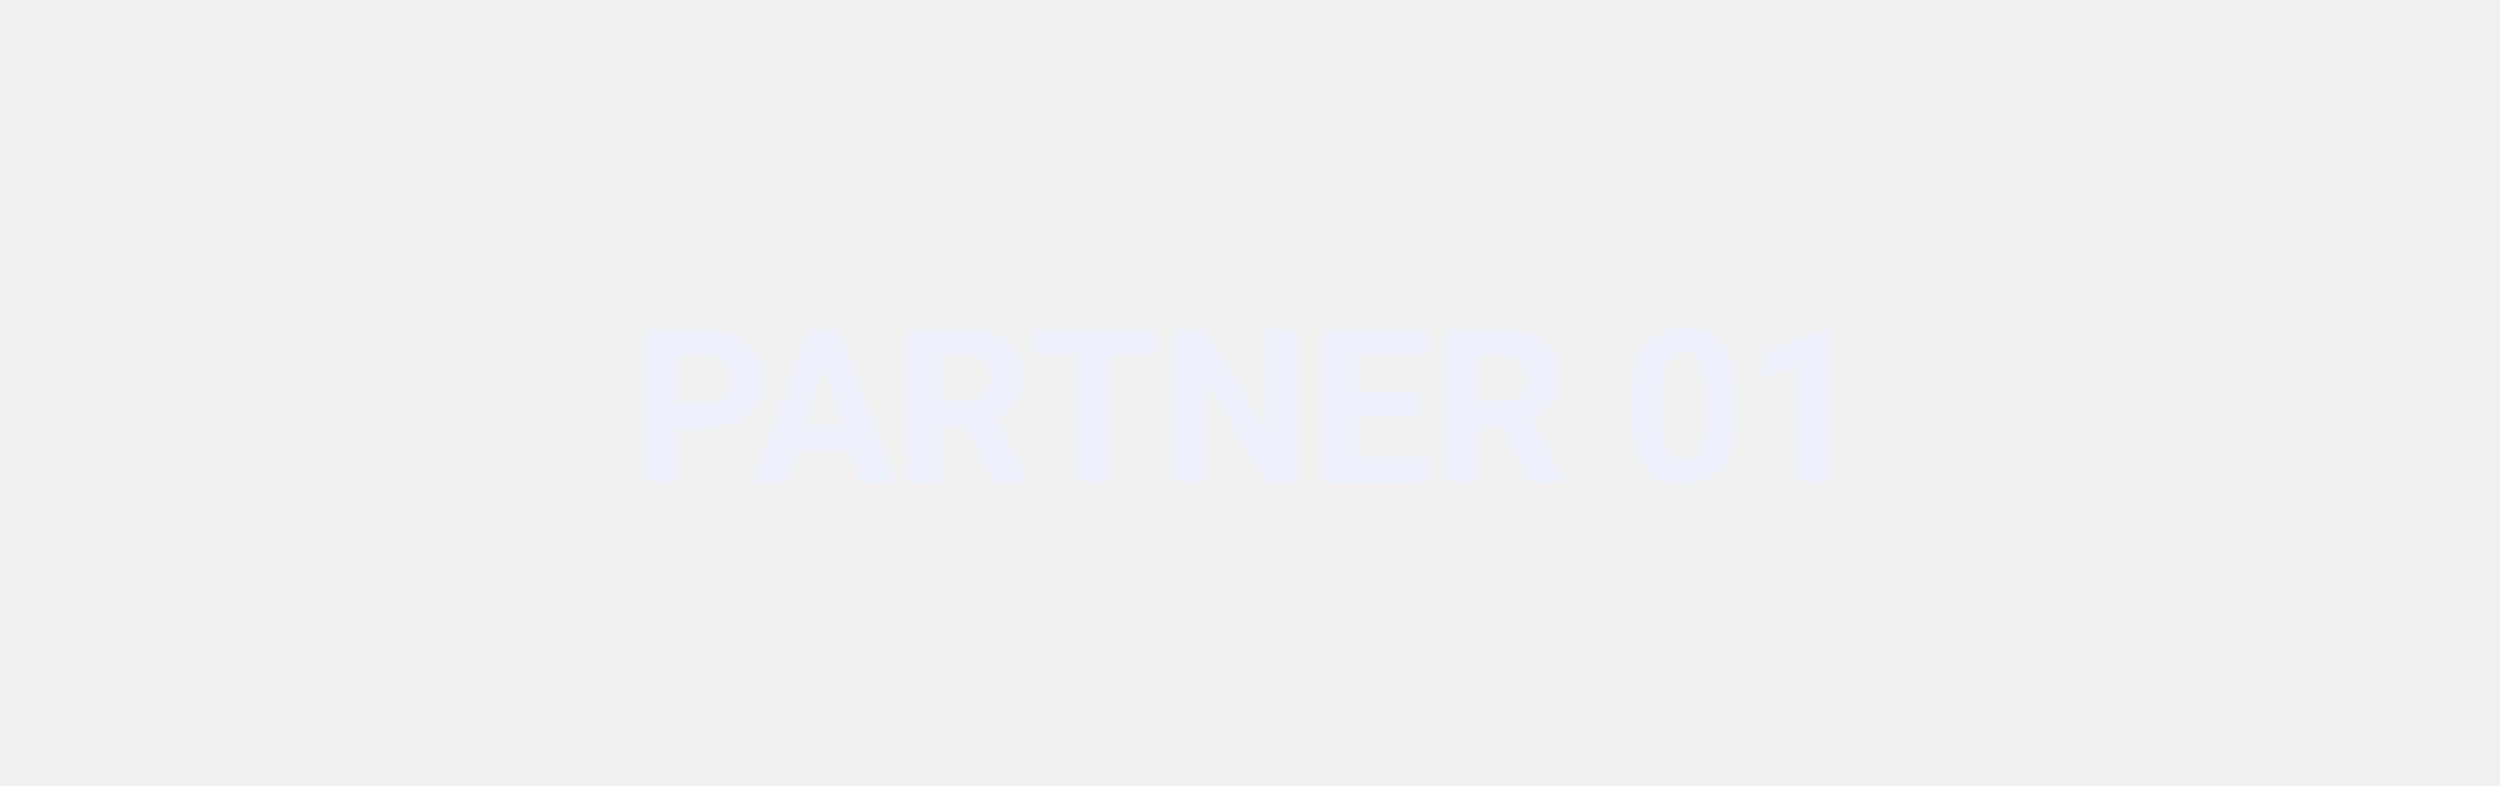
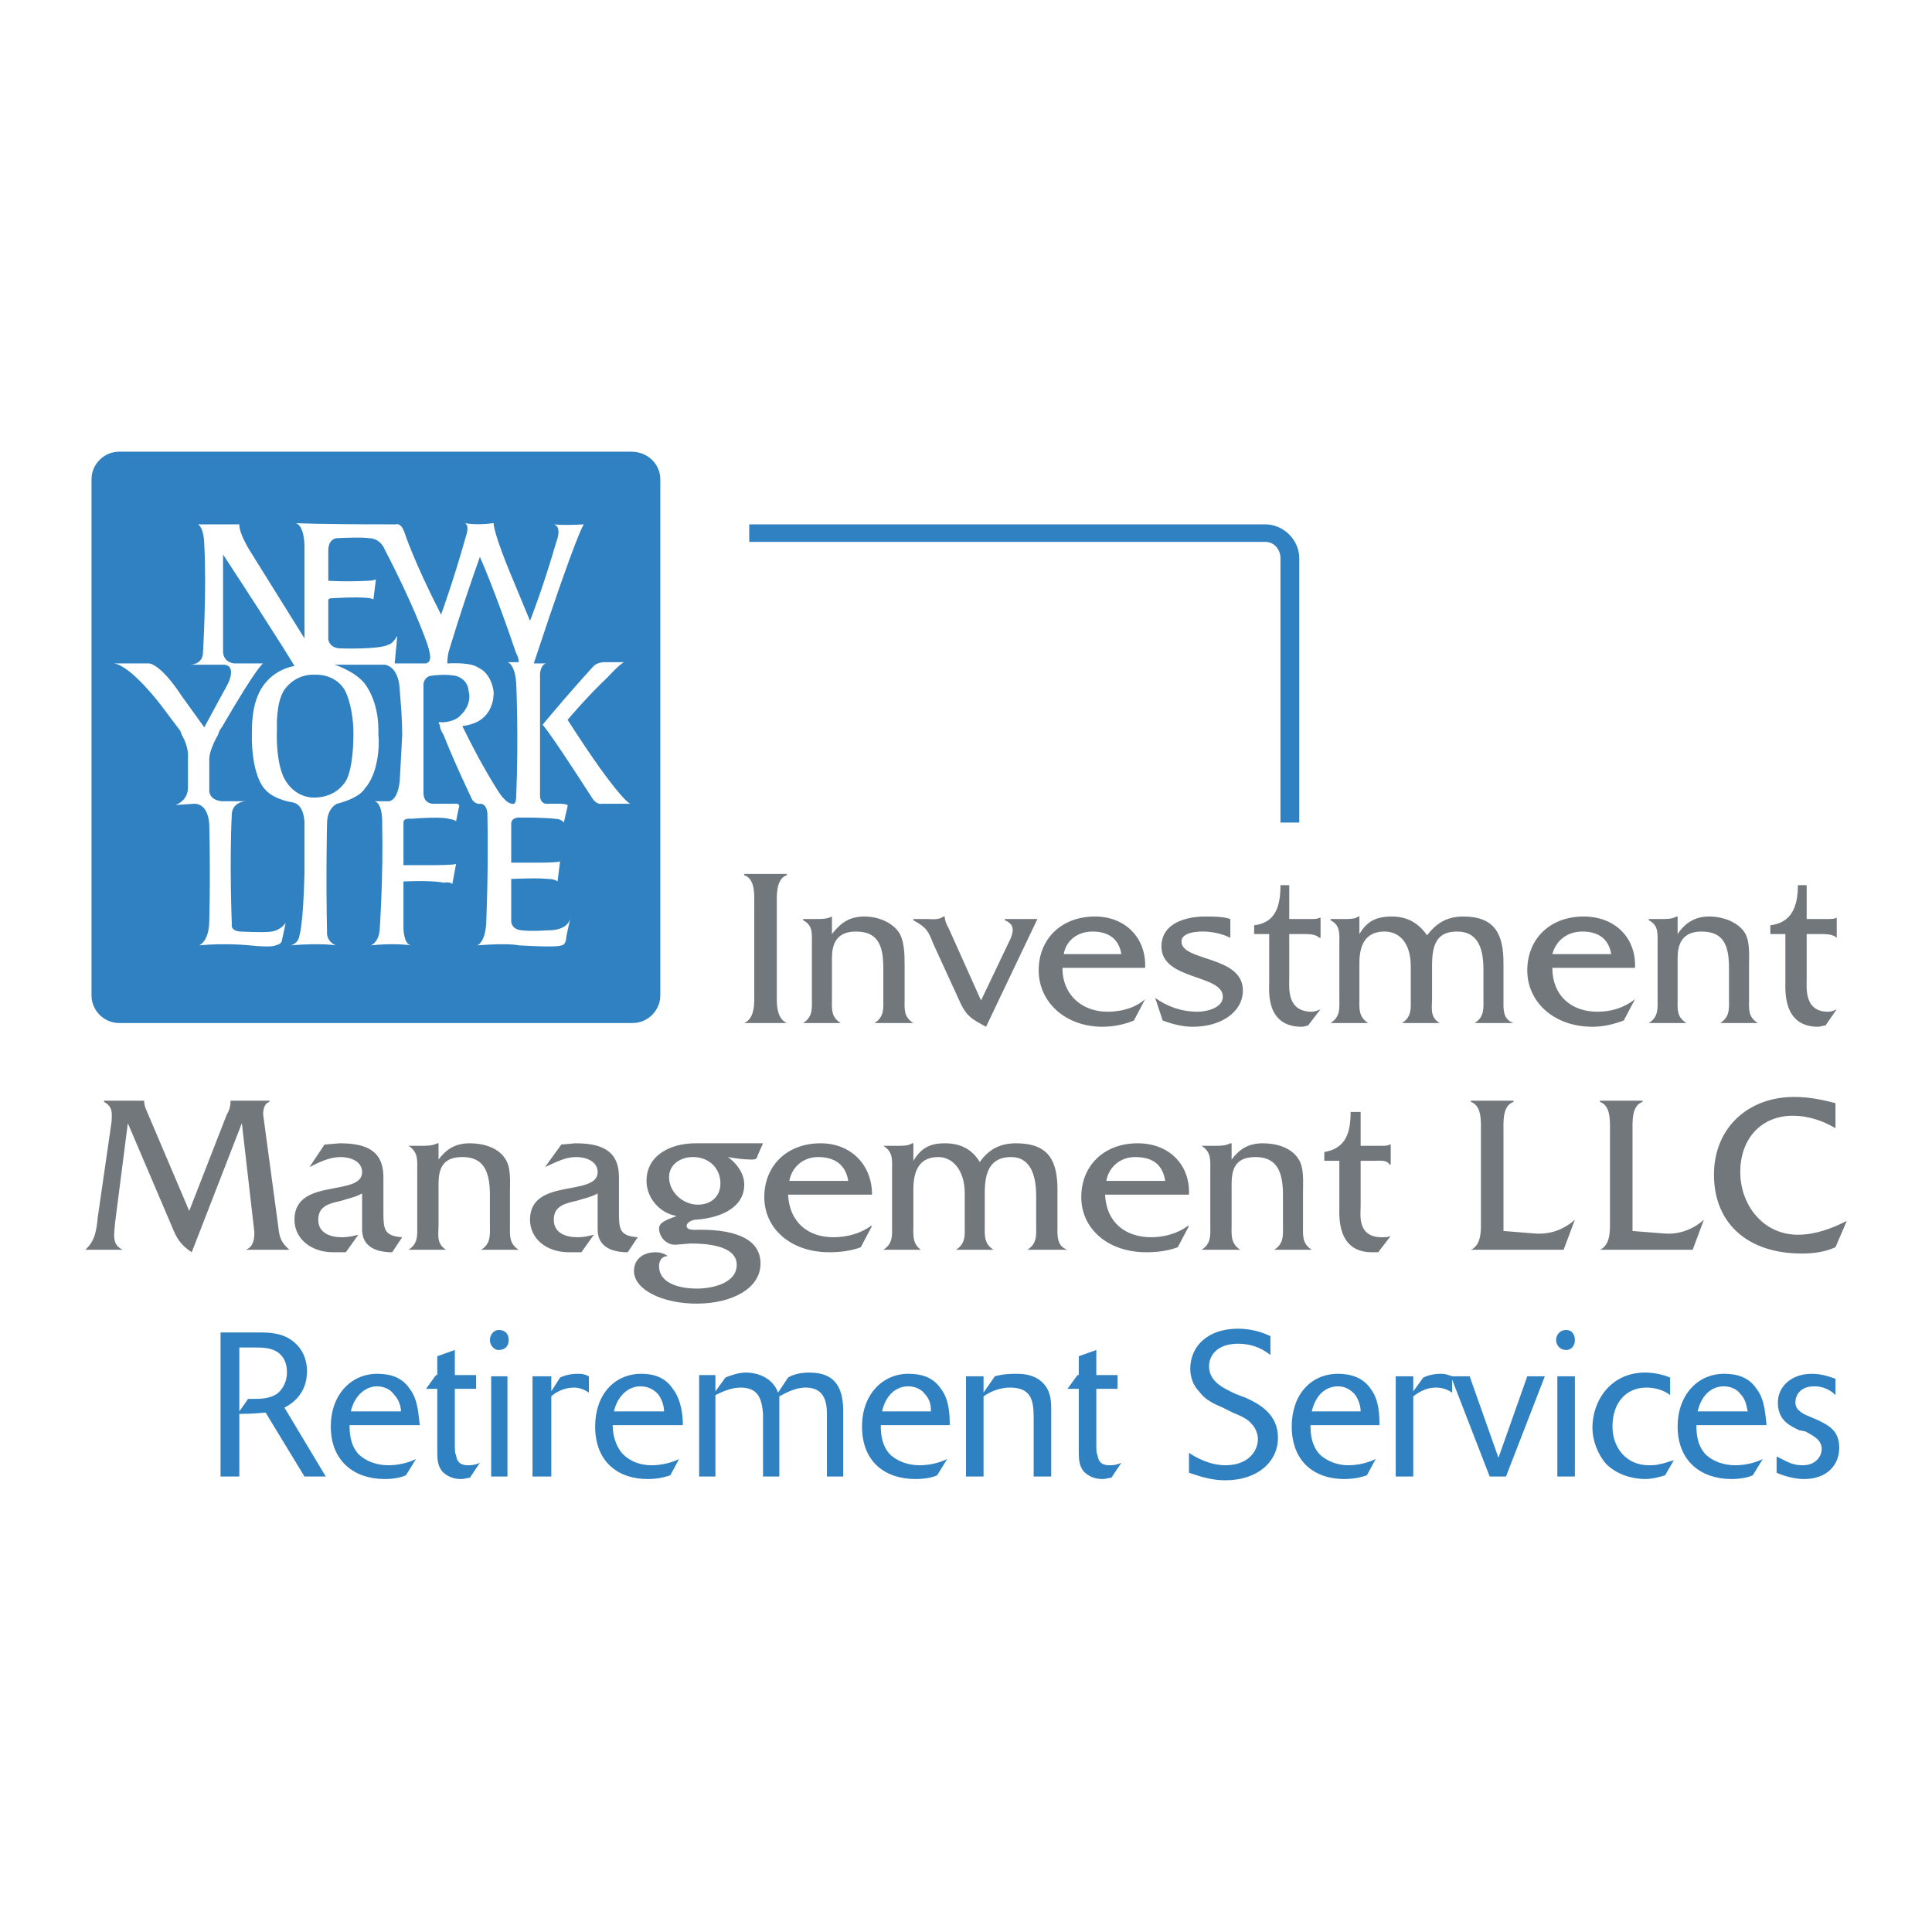
- <svg xmlns="http://www.w3.org/2000/svg" width="140" height="44" viewBox="0 0 140 44" role="img" aria-label="Partner placeholder">
-   <rect x="1" y="1" width="138" height="42" rx="12" fill="none" stroke="#eaf0ff" stroke-opacity="0.16" />
-   <text x="70" y="27" text-anchor="middle" font-family="system-ui, -apple-system, Segoe UI, Roboto, Arial" font-size="12" fill="#eaf0ff" fill-opacity="0.72" font-weight="700">PARTNER 01</text>
+ <svg xmlns="http://www.w3.org/2000/svg" width="2500" height="2500" viewBox="0 0 192.756 192.756">
+   <g fill-rule="evenodd" clip-rule="evenodd">
+     <path fill="#fff" d="M0 0h192.756v192.756H0V0z" />
+     <path d="M75.253 90.441c0-1.125.125-2.75-1-3.125v-.125h4.25v.125c-1.125.375-1 2.125-1 3.125v8.5c0 1-.125 2.625 1 3.125h-4.25c1.125-.5 1-2.125 1-3.125v-8.5zM81.503 91.691c.5 0 1 0 1.5-.25v1.75c.875-1.125 1.75-1.75 3.25-1.75 1.25 0 2.625.5 3.375 1.5.625.875.625 2.375.625 3.376v3.25c0 1.125-.125 1.875.875 2.5h-3.875c1-.625.875-1.5.875-2.5v-3.001c0-2.375-.625-3.625-2.75-3.625-2 0-2.375 1.375-2.375 2.625v4c0 1.125-.125 1.875.875 2.5h-3.75c1-.625.875-1.5.875-2.5v-5.375c0-1 .125-1.875-.875-2.375v-.125h1.375zM92.378 91.691c.625 0 1.25.125 1.75-.25h.125c0 .25.125.75.375 1.125l3.251 7.25 2.625-5.501c.5-1 1-2-.25-2.5v-.125h3.25l-5.125 10.75c-1.375-.75-1.876-1-2.501-2.25l-2.75-6c-.5-1.25-.625-1.625-2-2.375v-.125h1.25v.001zM106.127 95.191c.25-1.375 1.377-2.25 2.877-2.25 1.623 0 2.625.75 2.875 2.25h-5.752zm8.125 1.374c.125-3-1.998-5.125-4.998-5.125-3.375 0-5.625 2.25-5.625 5.375s2.623 5.625 6.373 5.625c1.125 0 2.252-.25 3.127-.625l1.123-2.125c-.998.875-2.373 1.25-3.75 1.25-2.498 0-4.5-1.625-4.5-4.376h8.25v.001zM122.752 93.565c-.75-.375-1.748-.625-2.75-.625-.75 0-2.125.125-2.125 1 0 2 6.125 1.375 6.125 4.876 0 2.125-2.125 3.625-5 3.625-1 0-1.998-.25-3-.625l-.75-2.25c1.252.875 2.625 1.375 4.25 1.375.875 0 2.5-.375 2.5-1.5 0-2.25-6.125-1.625-6.125-5 0-2.375 2.5-3 4.375-3 .877 0 1.75 0 2.5.25v1.874zM128.627 97.691c0 .875-.25 3.25 2.25 3.25.25 0 .625-.125.875-.25l-1.25 1.625c-.125 0-.375.125-.625.125-3.625 0-3.25-3.625-3.25-4.5V93.19h-1.5v-.875c2.125-.25 2.625-1.875 2.625-4h.875v3.375h2.125c.375 0 .75 0 .875-.125h.125v2h-.125c-.375-.375-1-.375-1.625-.375h-1.375v4.501zM134.127 91.691c.5 0 1.125 0 1.375-.25h.125v1.75c.75-1.25 1.625-1.75 3.25-1.75 1.5 0 2.625.625 3.5 1.875.875-1.125 1.875-1.875 3.625-1.875 3.125 0 4 1.75 4 4.625v3.5c0 1-.125 2.125 1 2.5h-3.875c1-.625.875-1.5.875-2.5v-2.875c0-2.376-.75-3.751-2.625-3.751-2 0-2.5 1.25-2.5 3.376v3.25c0 1-.25 1.875.75 2.5h-3.75c1-.625.875-1.5.875-2.5V96.44c0-2.375-1.125-3.5-2.625-3.5-1.625 0-2.5 1-2.5 3.126v3.5c0 1-.125 1.875.875 2.5h-3.75c1-.625.875-1.5.875-2.5v-5.375c0-1 .125-1.875-.875-2.375v-.125h1.375zM154.877 95.191c.375-1.375 1.5-2.25 3-2.25 1.625 0 2.625.75 2.875 2.25h-5.875zm8.25 1.374c.125-3-2-5.125-5.125-5.125-3.375 0-5.625 2.25-5.625 5.375s2.625 5.625 6.5 5.625c1.125 0 2.125-.25 3.125-.625l1.125-2.125c-1.125.875-2.375 1.25-3.75 1.25-2.625 0-4.5-1.625-4.5-4.376h8.25v.001zM165.752 91.691c.5 0 1.125 0 1.5-.25h.125v1.75c.75-1.125 1.75-1.75 3.125-1.75s2.75.5 3.5 1.5c.625.875.5 2.375.5 3.376v3.25c0 1.125-.125 1.875.875 2.5h-3.75c1-.625.875-1.5.875-2.5v-3.001c0-2.375-.625-3.625-2.75-3.625-2 0-2.375 1.375-2.375 2.625v4c0 1.125-.125 1.875.875 2.5h-3.75c1-.625.875-1.5.875-2.5v-5.375c0-1 .125-1.875-.875-2.375v-.125h1.25zM180.252 97.691c0 .875-.25 3.25 2.125 3.25.375 0 .625-.125.875-.25l-1.125 1.625c-.25 0-.5.125-.75.125-3.5 0-3.25-3.625-3.25-4.5V93.19h-1.5v-.875c2.125-.25 2.75-1.875 2.75-4h.875v3.375h2.125c.25 0 .625 0 .875-.125v2c-.375-.375-1.125-.375-1.625-.375h-1.375v4.501zM22.629 111.191c.25-.375.375-.875.375-1.375h3.875v.125c-.5.125-.625.75-.625 1.25l1.5 11.125c.125 1.123.25 1.623 1.125 2.373h-4.375c.75-.25.875-1 .875-1.748l-1.25-10.877-5 12.875c-1.125-.75-1.5-1.375-2-2.623l-4.375-10.252-1.25 9.752c-.125 1.373-.375 2.373.75 2.873h-3.75c1-.875 1.125-1.998 1.25-3.25l1.375-9.5c0-.623.25-1.498-.75-1.998v-.125h4c0 .375.125.75.25 1l4.25 9.998 3.75-9.623zM39.128 124.939c-1.5 0-3-.5-3-2.248v-3.625c-.625.373-1.375.498-2.125.748-1.125.25-2.25.5-2.25 1.875s1.25 1.75 2.375 1.75c.625 0 1.125-.125 1.625-.25l-1.25 1.75h-1.25c-2.25 0-3.875-1.375-3.875-3.25 0-4.248 6.75-2.25 6.75-4.75 0-1.125-1.25-1.5-2.125-1.5-1.125 0-2.125.5-3.125 1l1.5-2.248 1.5-.125c2.5 0 4.375.625 4.375 3.375v3.373c0 1.752 0 2.5 1.875 2.625l-1 1.5zM42.128 114.316c.5 0 1 0 1.5-.25h.125v1.623c.75-.998 1.625-1.623 3.125-1.623 1.25 0 2.75.375 3.5 1.498.625.875.5 2.252.5 3.377v3.25c0 .998-.125 1.873.875 2.498h-3.75c1-.625.875-1.5.875-2.498v-3c0-2.502-.75-3.752-2.75-3.752-2.125 0-2.375 1.375-2.375 2.752v4c0 .998-.25 1.873.75 2.498h-3.75c1-.625.875-1.5.875-2.498v-5.377c0-1 .125-1.873-.875-2.498h1.375zM62.628 124.939c-1.5 0-3-.5-3-2.248v-3.625c-.625.373-1.375.498-2.125.748-1.125.25-2.25.5-2.25 1.875s1.25 1.75 2.375 1.75c.625 0 1.125-.125 1.625-.25l-1.25 1.75h-1.25c-2.25 0-3.875-1.375-3.875-3.25 0-4.248 6.75-2.25 6.75-4.75 0-1.125-1.25-1.5-2.125-1.5-1.125 0-2 .5-3.125 1l1.625-2.248 1.375-.125c2.5 0 4.375.625 4.375 3.375v3.373c0 1.752 0 2.5 1.875 2.625l-1 1.5z" fill="#72777c" />
+     <path d="M66.753 117.441c0-1.252 1.125-2.002 2.375-2.002 1.625 0 2.75 1.125 2.75 2.627 0 1.248-.875 2.123-2.25 2.123-1.5 0-2.875-1.248-2.875-2.748zm2.625-3.375c-2.375 0-4.875 1.125-4.875 3.75 0 1.748 1.375 3.248 3 3.498-.5.25-1.75.502-1.75 1.252 0 .748.625 1.623 1.625 1.623l1.5-.125c1.375 0 4.625.125 4.625 2.125 0 1.875-2.5 2.375-4 2.375-1.375 0-3.75-.375-3.75-2.248 0-.627.375-1.002.875-1.002a2.112 2.112 0 0 0-1.25-.375c-1.125 0-2.125.625-2.125 1.875 0 1.875 2.875 3.25 6.25 3.25 3.5 0 6.375-1.5 6.375-4 0-2.25-2.125-3.373-6-3.373-.375 0-1.375.125-1.375-.375 0-.375.625-.627.875-.627 2.125-.125 4.875-1 4.875-3.498 0-1.127-.75-2.127-1.625-2.752.75.125 1.5.25 2.375.25.5 0 .5-.125.625-.498l.5-1.125h-6.75zM78.753 117.816c.25-1.377 1.375-2.377 2.875-2.377 1.625 0 2.75.75 3 2.377h-5.875zm8.25 1.375c0-3.002-2.125-5.125-5.125-5.125-3.375 0-5.625 2.248-5.625 5.373 0 3.127 2.625 5.5 6.5 5.5 1 0 2.125-.125 3.125-.5l1.125-2.123h-.125c-1 .748-2.375 1.123-3.75 1.123-2.5 0-4.375-1.498-4.5-4.248h8.375zM89.628 114.316c.5 0 1 0 1.375-.25h.125v1.748c.75-1.248 1.625-1.748 3.125-1.748 1.625 0 2.75.625 3.5 1.873.875-1.248 2-1.873 3.625-1.873 3.25 0 4.125 1.748 4.125 4.625v3.5c0 .998-.125 2.123.998 2.498h-4c1.002-.625.877-1.5.877-2.498v-2.877c0-2.375-.75-3.875-2.5-3.875-2 0-2.627 1.375-2.627 3.502v3.25c0 .998-.123 1.873.877 2.498h-3.751c1-.625.875-1.5.875-2.498v-3.125c0-2.377-1.25-3.627-2.625-3.627-1.75 0-2.5 1.125-2.5 3.252v3.5c0 .998-.125 1.873.75 2.498h-3.75c1-.625.875-1.5.875-2.498v-5.377c0-1.125.125-1.873-.875-2.498h1.501zM110.377 117.816c.25-1.377 1.375-2.377 2.877-2.377 1.748 0 2.748.75 2.998 2.377h-5.875zm8.25 1.375c.125-3.002-1.998-5.125-5.123-5.125-3.377 0-5.625 2.248-5.625 5.373 0 3.127 2.623 5.5 6.498 5.5 1 0 2.127-.125 3.125-.5l1.125-2.123h-.125c-1 .748-2.373 1.123-3.625 1.123-2.623 0-4.5-1.498-4.625-4.248h8.375zM121.252 114.316c.5 0 1 0 1.5-.25h.125v1.623c.75-.998 1.625-1.623 3.125-1.623 1.25 0 2.75.375 3.5 1.498.625.875.5 2.252.5 3.377v3.25c0 .998-.125 1.873.875 2.498h-3.75c1-.625.875-1.5.875-2.498v-3c0-2.502-.75-3.752-2.75-3.752-2.125 0-2.375 1.375-2.375 2.752v4c0 .998-.125 1.873.875 2.498h-3.875c1.002-.625.875-1.5.875-2.498v-5.377c0-1 .127-1.873-.875-2.498h1.375zM135.752 120.314c0 .875-.375 3.125 2.125 3.125.25 0 .625 0 .875-.125l-1.25 1.625h-.625c-3.5 0-3.25-3.625-3.25-4.5v-4.625h-1.5v-.873c2.125-.375 2.625-1.875 2.625-4h1v3.375h2.125c.25 0 .625 0 .75-.125h.125v1.998h-.125c-.25-.5-1-.375-1.625-.375h-1.25v4.5zM153.127 123.064c1.5.125 2.875-.373 4-1.375l-1.125 3h-9.25c1.125-.5 1-2.123 1-3.125v-8.498c0-1.127.125-2.75-1-3.125v-.125h4.25v.125c-1.125.375-1 1.998-1 3.125v9.75l3.125.248zM166.002 123.064c1.5.125 2.875-.373 4-1.375l-1.125 3h-9.25c1.125-.5 1-2.123 1-3.125v-8.498c0-1.127.125-2.75-1-3.125v-.125h4.25v.125c-1.125.375-1 1.998-1 3.125v9.75l3.125.248zM183.127 112.564c-1.25-.75-2.75-1.248-4.25-1.248-3.125 0-5.25 2.25-5.25 5.623 0 3.25 2.25 6.25 5.75 6.25 1.75 0 3.375-.623 4.875-1.373l-1.125 2.623c-1.125.5-2.25.625-3.375.625-5.375 0-8.75-2.998-8.75-7.875 0-4.625 3.375-7.748 8-7.748 1.375 0 2.75.25 4.125.625v2.498z" fill="#72777c" />
+     <path d="M23.879 134.439h1.25c1.125 0 1.875 0 2.625.5.625.5.875 1.125.875 2 0 1-.5 1.75-1 2.125-.75.5-1.75.5-2.125.5h-.75l-.875 1.25v-6.375zm4.5 6c.75-.375 2.25-1.375 2.25-3.625 0-1.25-.5-2.25-1.25-2.875-1.125-1-2.625-1-3.5-1h-3.875v14.375h1.875v-6.25c1.625 0 2.25-.125 2.625-.125l3.875 6.375h2.125l-4.125-6.875zM35.003 140.814c.375-1.625 1.5-2.5 2.625-2.5.75 0 1.375.375 1.625.75.625.625.75 1.375.75 1.75h-5zm6.5 4.75c-.5.25-1.5.625-2.75.625-1.125 0-2.25-.375-3-1.125-.875-1-.875-2.25-.875-2.875h7c-.125-.875-.125-2.5-1-3.625-.75-1.125-1.875-1.5-3.25-1.5-2.625 0-4.625 2.125-4.625 5.25 0 3.5 2.375 5.25 5.375 5.25 1.125 0 1.875-.25 2.125-.375l1-1.625zM46.878 147.439c-.25 0-.5.125-.875.125-.75 0-1.375-.25-1.875-.75-.5-.625-.5-1.25-.5-2.25v-6h-1.125l1-1.375h.125v-1.875l1.75-.625v2.5h2.125v1.375h-2.125v5.125c0 1.125 0 1.25.125 1.5.125 1 .875 1 1.25 1 .125 0 .625 0 1.125-.25l-1 1.5zM49.003 137.314h1.625v10h-1.625v-10zm1.75-3.625c0 .625-.375 1-1 1-.5 0-.875-.5-.875-1s.375-1 .875-1c.625 0 1 .375 1 1zM55.003 147.314h-1.875v-10h1.875v1.5l.875-1.375c.25-.125.875-.375 1.75-.375.625 0 .875.125 1.125.25v1.625c-.375-.25-.875-.5-1.5-.5-1 0-1.875.5-2.25.875v8zM61.253 140.814c.375-1.625 1.5-2.5 2.625-2.5.875 0 1.375.375 1.75.75.5.625.625 1.375.625 1.75h-5zm6.5 4.75c-.5.25-1.5.625-2.75.625-1.125 0-2.125-.375-2.875-1.125-.875-1-1-2.25-1-2.875h7c0-.875-.125-2.5-1-3.625-.75-1.125-1.875-1.5-3.125-1.5-2.75 0-4.625 2.125-4.625 5.25 0 3.5 2.25 5.25 5.25 5.25 1.125 0 1.875-.25 2.25-.375l.875-1.625zM69.753 137.189h1.625v1.625l1-1.375c.25-.125 1.25-.5 2-.5 1.375 0 2.75.625 3.25 2l1-1.5c.375-.25 1.125-.5 2.125-.5 2.75 0 3.375 1.75 3.375 3.875v6.5h-1.625v-6.25c0-1.375-.375-2.625-2.125-2.625-1.125 0-2.125.625-2.625.875v8h-1.625v-6.25c-.125-1.375-.375-2.625-2.25-2.625-.875 0-1.75.375-2.5.75v8.125h-1.625v-10.125zM88.003 140.814c.375-1.625 1.375-2.5 2.625-2.5.75 0 1.375.375 1.625.75.625.625.625 1.375.625 1.75h-4.875zm6.5 4.75c-.5.25-1.5.625-2.75.625-1.125 0-2.25-.375-3-1.125-.875-1-.875-2.25-.875-2.875h6.875c0-.875 0-2.5-.875-3.625-.75-1.125-1.875-1.5-3.25-1.5-2.625 0-4.625 2.125-4.625 5.25 0 3.5 2.25 5.25 5.375 5.25 1.125 0 1.875-.25 2.125-.375l1-1.625zM96.378 147.314v-10h1.751v1.625l1.125-1.625c.875-.25 1.75-.25 2.125-.25.5 0 1.625 0 2.5.75 1 .875 1 2 1 2.875v6.625h-1.75v-5.875c0-1.75-.25-3-2.375-3-.75 0-1.75.25-2.625.875v8h-1.751zM110.877 147.439c-.25 0-.5.125-.875.125-.748 0-1.373-.25-1.873-.75-.5-.625-.5-1.25-.5-2.25v-6h-1.127l1.002-1.375h.125v-1.875l1.75-.625v2.5h2.123v1.375h-2.123v5.125c0 1.125 0 1.25.125 1.5.125 1 .873 1 1.248 1 .125 0 .625 0 1.127-.25l-1.002 1.5zM118.627 144.939c.5.375 2 1.25 3.625 1.25 2.25 0 3.25-1.375 3.25-2.625 0-.5-.25-1.125-.625-1.5-.375-.5-1.25-.875-1.875-1.125l-1-.5c-.873-.375-1.75-.75-2.375-1.625-.625-.625-.875-1.5-.875-2.25 0-2.25 1.75-4 4.75-4 1.125 0 2.25.25 3.25.75v1.875c-.5-.375-1.5-1.125-3.25-1.125-2 0-2.875 1.125-2.875 2.25 0 1.625 1.625 2.25 2.625 2.75l1 .375c1.375.625 3.25 1.625 3.25 4s-2 4.25-5.25 4.25c-1.75 0-3.125-.625-3.625-.75v-2zM130.877 140.814c.375-1.625 1.375-2.5 2.625-2.5.75 0 1.25.375 1.625.75.5.625.625 1.375.625 1.75h-4.875zm6.375 4.75c-.5.25-1.5.625-2.75.625-1 0-2.125-.375-2.875-1.125-.875-1-.875-2.25-.875-2.875h6.875c0-.875 0-2.5-.875-3.625-.75-1.125-2-1.5-3.25-1.5-2.75 0-4.625 2.125-4.625 5.25 0 3.5 2.25 5.25 5.25 5.25 1.125 0 1.875-.25 2.25-.375l.875-1.625zM141.002 147.314h-1.75v-10h1.75v1.5l1-1.375c.25-.125.875-.375 1.75-.375.5 0 .75.125 1.125.25v1.625c-.375-.25-.875-.5-1.625-.5-1 0-1.75.5-2.25.875v8z" fill="#3081c1" />
+     <path fill="#3081c1" d="M150.252 147.314h-1.625l-3.875-10h1.875l2.875 8.125 2.875-8.125h1.75l-3.875 10zM155.377 137.314h1.75v10h-1.75v-10zm1.75-3.625c0 .625-.375 1-.875 1-.625 0-1-.5-1-1s.375-1 1-1c.5 0 .875.375.875 1zM166.127 147.189c-.375.125-1.25.375-2 .375-.875 0-2.625-.25-3.875-1.5-.875-1-1.375-2.375-1.375-3.625 0-2.75 1.875-5.5 5.25-5.5.625 0 1.625.125 2.5.5v1.75c-.625-.5-1.5-.75-2.375-.75-2 0-3.375 1.5-3.375 3.875 0 2.125 1.375 3.875 3.625 3.875.375 0 .75 0 1.125-.125.25 0 .875-.25 1.375-.375l-.875 1.5zM169.377 140.814c.375-1.625 1.375-2.5 2.625-2.5.75 0 1.375.375 1.625.75.625.625.625 1.375.75 1.75h-5zm6.5 4.75c-.5.25-1.5.625-2.75.625-1.125 0-2.25-.375-3-1.125-.875-1-.875-2.25-.875-2.875h7c-.125-.875-.125-2.5-1-3.625-.75-1.125-1.875-1.5-3.25-1.5-2.625 0-4.625 2.125-4.625 5.25 0 3.5 2.375 5.25 5.375 5.25 1.125 0 1.875-.25 2.125-.375l1-1.625zM181.377 141.689c1 .5 2.125 1 2.125 2.75s-1.25 3.125-3.5 3.125c-.875 0-1.875-.25-2.75-.625v-1.625l1 .5c.5.25 1 .375 1.625.375 1.25 0 1.875-.875 1.875-1.625 0-1-1-1.375-1.625-1.75l-.625-.125c-.75-.375-2.125-.875-2.125-2.75 0-1.625 1.375-2.875 3.375-2.875 1.125 0 2 .375 2.375.5v1.625a2.927 2.927 0 0 0-2.125-.875c-1.375 0-1.875.875-1.875 1.625s.75 1.125 1.375 1.375l.875.375zM74.753 52.316v1.75h51.499c.875 0 1.5.75 1.5 1.625v26.375h1.875V55.691c0-1.875-1.625-3.375-3.375-3.375H74.753zM9.129 47.816c0-1.5 1.25-2.75 2.75-2.75h51.125c1.625 0 2.875 1.25 2.875 2.75v51.5c0 1.5-1.25 2.75-2.75 2.75h-51.25c-1.5 0-2.75-1.25-2.75-2.75v-51.5z" />
+     <path d="M44.253 73.316c-.25-.375-.375-.75-.375-1 0 0-.375-.375.25-.25 0 0 1.25 0 1.875-.75 0 0 1.125-1 .75-2.375 0 0 0-1.125-1.25-1.5 0 0-1-.25-2.625 0 0 0-.5.125-.625.75v5.125h-2.125c0-1.5-.125-3-.25-4.5 0 0 0-2.25-1.5-2.5h-5s2 .625 3 1.875c0 0 1.375 1.625 1.375 4.625v.5H25.129c0-1 0-2.75.75-4.25 0 0 .875-2.125 3.5-2.625 0 0-1-1.75-7.125-11.125v9.75s0 1 1.125 1.125h2.875s-.5.125-4.125 6.375c0 0-.25.25-.375.75h-3.625c0-.125-.125-.25-.125-.375l-1.875-2.5s-3-4-4.75-4.25h3.5s1.125 0 3.25 3.25l2.25 3.125 2.375-4.375s.875-1.75-.375-1.875h-3.375s1.25 0 1.25-1.25c0 0 .375-6.25.125-10.75 0 0 0-1.625-.625-2h4.125s-.125.75 1.125 2.75l5.375 8.625v-9.25s0-2-.875-2.25c0 0 1.625.125 10 .125 0 0 .5-.25.875.875 0 0 .875 2.75 3.625 8.125 0 0 1.125-3 2.5-7.875 0 0 .375-1-.125-1.25 0 0 1.125.25 2.875 0 0 0-.125.5 1.25 4 0 0 .5 1.25 2.375 5.75 0 0 1.25-3.125 2.625-7.875 0 0 .625-1.5-.25-1.75 0 0 1 .125 3 0 0 0-.5.25-5 13.875h1.25s-.5 0-.625 1v6.125h-9.626zm-26.124 0c.75 1.25.625 2.25.625 2.25v3c0 1.375-1.25 1.75-1.25 1.75l1.875-.125c1.5 0 1.5 2.125 1.5 2.125.125 5.25 0 9.5 0 9.5 0 2.125-1 2.5-1 2.5 2.625-.25 5 0 5 0 2.375.25 2.625 0 2.625 0 .625-.125.625-.5.625-.5l.375-1.75c-.5.75-1.375.875-1.375.875-.75.125-3.125 0-3.125 0s-1 0-.875-.75c0 0-.25-6 0-11 0 0 0-1.125 1.375-1.25h-2.375c-1.25-.125-1.25-1-1.25-1v-3.25c0-.625.5-1.75.875-2.375h-3.625zm7 0v.625c.125 3.875 1.375 4.875 1.375 4.875.875 1 2.75 1.25 2.75 1.25 1.125.25 1.125 2 1.125 2v5c-.125 5.25-.5 6.25-.5 6.25-.125.875-.875 1-.875 1 3-.25 4.5 0 4.5 0-.875-.375-.875-1.125-.875-1.125-.125-6 0-11 0-11 0-1.625 1-2 1-2 2.375-.625 2.75-1.5 2.75-1.5 1.375-1.5 1.5-4.375 1.375-5.375H25.129zm14.999 0c-.125 2.5-.25 4.625-.25 4.625-.25 2.25-1.25 2-1.25 2h-1.25c.875.25.75 2.375.75 2.375.125 5-.25 10.5-.25 10.5-.125 1.25-.875 1.5-.875 1.5 2.375-.25 4 0 4 0-.75-.125-.75-1.75-.75-1.75v-4.625c3.125-.125 4 .125 4 .125.625-.125.875.125.875.125l.375-2c-.25.125-2.125.125-2.125.125h-3.125v-4.25c0-.5.75-.375.75-.375 3.125-.25 3.75 0 3.75 0 .75.125.75.25.75.25l.25-1.25c.25-.625-.375-.5-.375-.5h-1.875c-1.375.125-1.25-1.125-1.25-1.125v-5.75h-2.125zm4.125 0c1.125 2.875 2.875 6.5 2.875 6.5.375.5.875.375.875.375.625.125.625 1 .625 1 .125 5.75-.125 11-.125 11-.125 1.875-.875 2.125-.875 2.125 3.25-.25 4.125 0 4.125 0 4.125.25 4.25 0 4.25 0 .5 0 .5-.875.5-.875l.375-1.75c-.375 1.25-2.25 1.125-2.25 1.125-1.75.125-2.625 0-2.625 0-1-.125-1-.875-1-.875v-4.25c3-.125 3.625 0 3.625 0 .75 0 1 .25 1 .25l.25-2s-.125.125-2.125.125h-2.75v-3.875c0-.625.75-.625.75-.625 3 0 3.625.125 3.625.125.625 0 .875.375.875.375l.375-1.625c.125-.25-.75-.25-.75-.25h-1.125c-.875.125-.875-.75-.875-.75v-6.125h-9.625zm14.875 6.375s.375.625 1 .5h2.75s-1.125-.375-6.25-8.375c0 0 2-2.375 4-4.25 0 0 1.125-1.25 1.625-1.5h-2s-.75 0-1.125.5c0 0-1.875 2-5 5.75 0 0 .25 0 5 7.375z" fill="#fff" />
+     <path d="M33.628 53.691c2.75-.125 3.125 0 3.125 0 1.25 0 1.625 1.125 1.625 1.125 2.75 5.25 4 8.75 4 8.75.75 1.875.5 2.25.5 2.25 0 .25-.375.375-.375.375h-3.125c.25-2.5.25-2.75.25-2.75-.5.875-.875.875-.875.875-.875.5-4.75.375-4.75.375-1.125 0-1.25-.875-1.25-.875v-4c.125-.125.25-.125.25-.125 4.25-.25 4.25.125 4.25.125l.25-2c-.375.125-.75.125-.75.125-2.375.125-4 0-4 0v-3c.001-1.25.875-1.25.875-1.25zM27.629 72.691c-.125 3.625.75 5 .75 5 1 1.875 2.75 1.875 2.75 1.875 2.625.125 3.5-1.875 3.5-1.875.75-1.75.625-5 .625-5-.125-2.625-.875-3.875-.875-3.875-1-1.625-2.875-1.5-2.875-1.5-2.125-.125-3.125 1.5-3.125 1.5-.875 1.25-.75 3.875-.75 3.875zM46.128 72.441c1.875 3.875 3.5 6.375 3.5 6.375 1 1.625 1.625 1.375 1.625 1.375.25 0 .25-.75.25-.75.25-6 0-11.25 0-11.25-.125-2-.875-2.125-.875-2.125h1.125c0-.5-.25-.875-.25-.875-2.25-6.625-3.625-9.625-3.625-9.625-1.875 5.25-3.125 9.5-3.125 9.5-.125.5-.125 1.125-.125 1.125 2.5-.125 3 .375 3 .375 1.5.625 1.625 2.5 1.625 2.5 0 1.75-1 2.5-1 2.5-.75.75-2.125.875-2.125.875z" fill="#3081c1" />
+   </g>
</svg>
